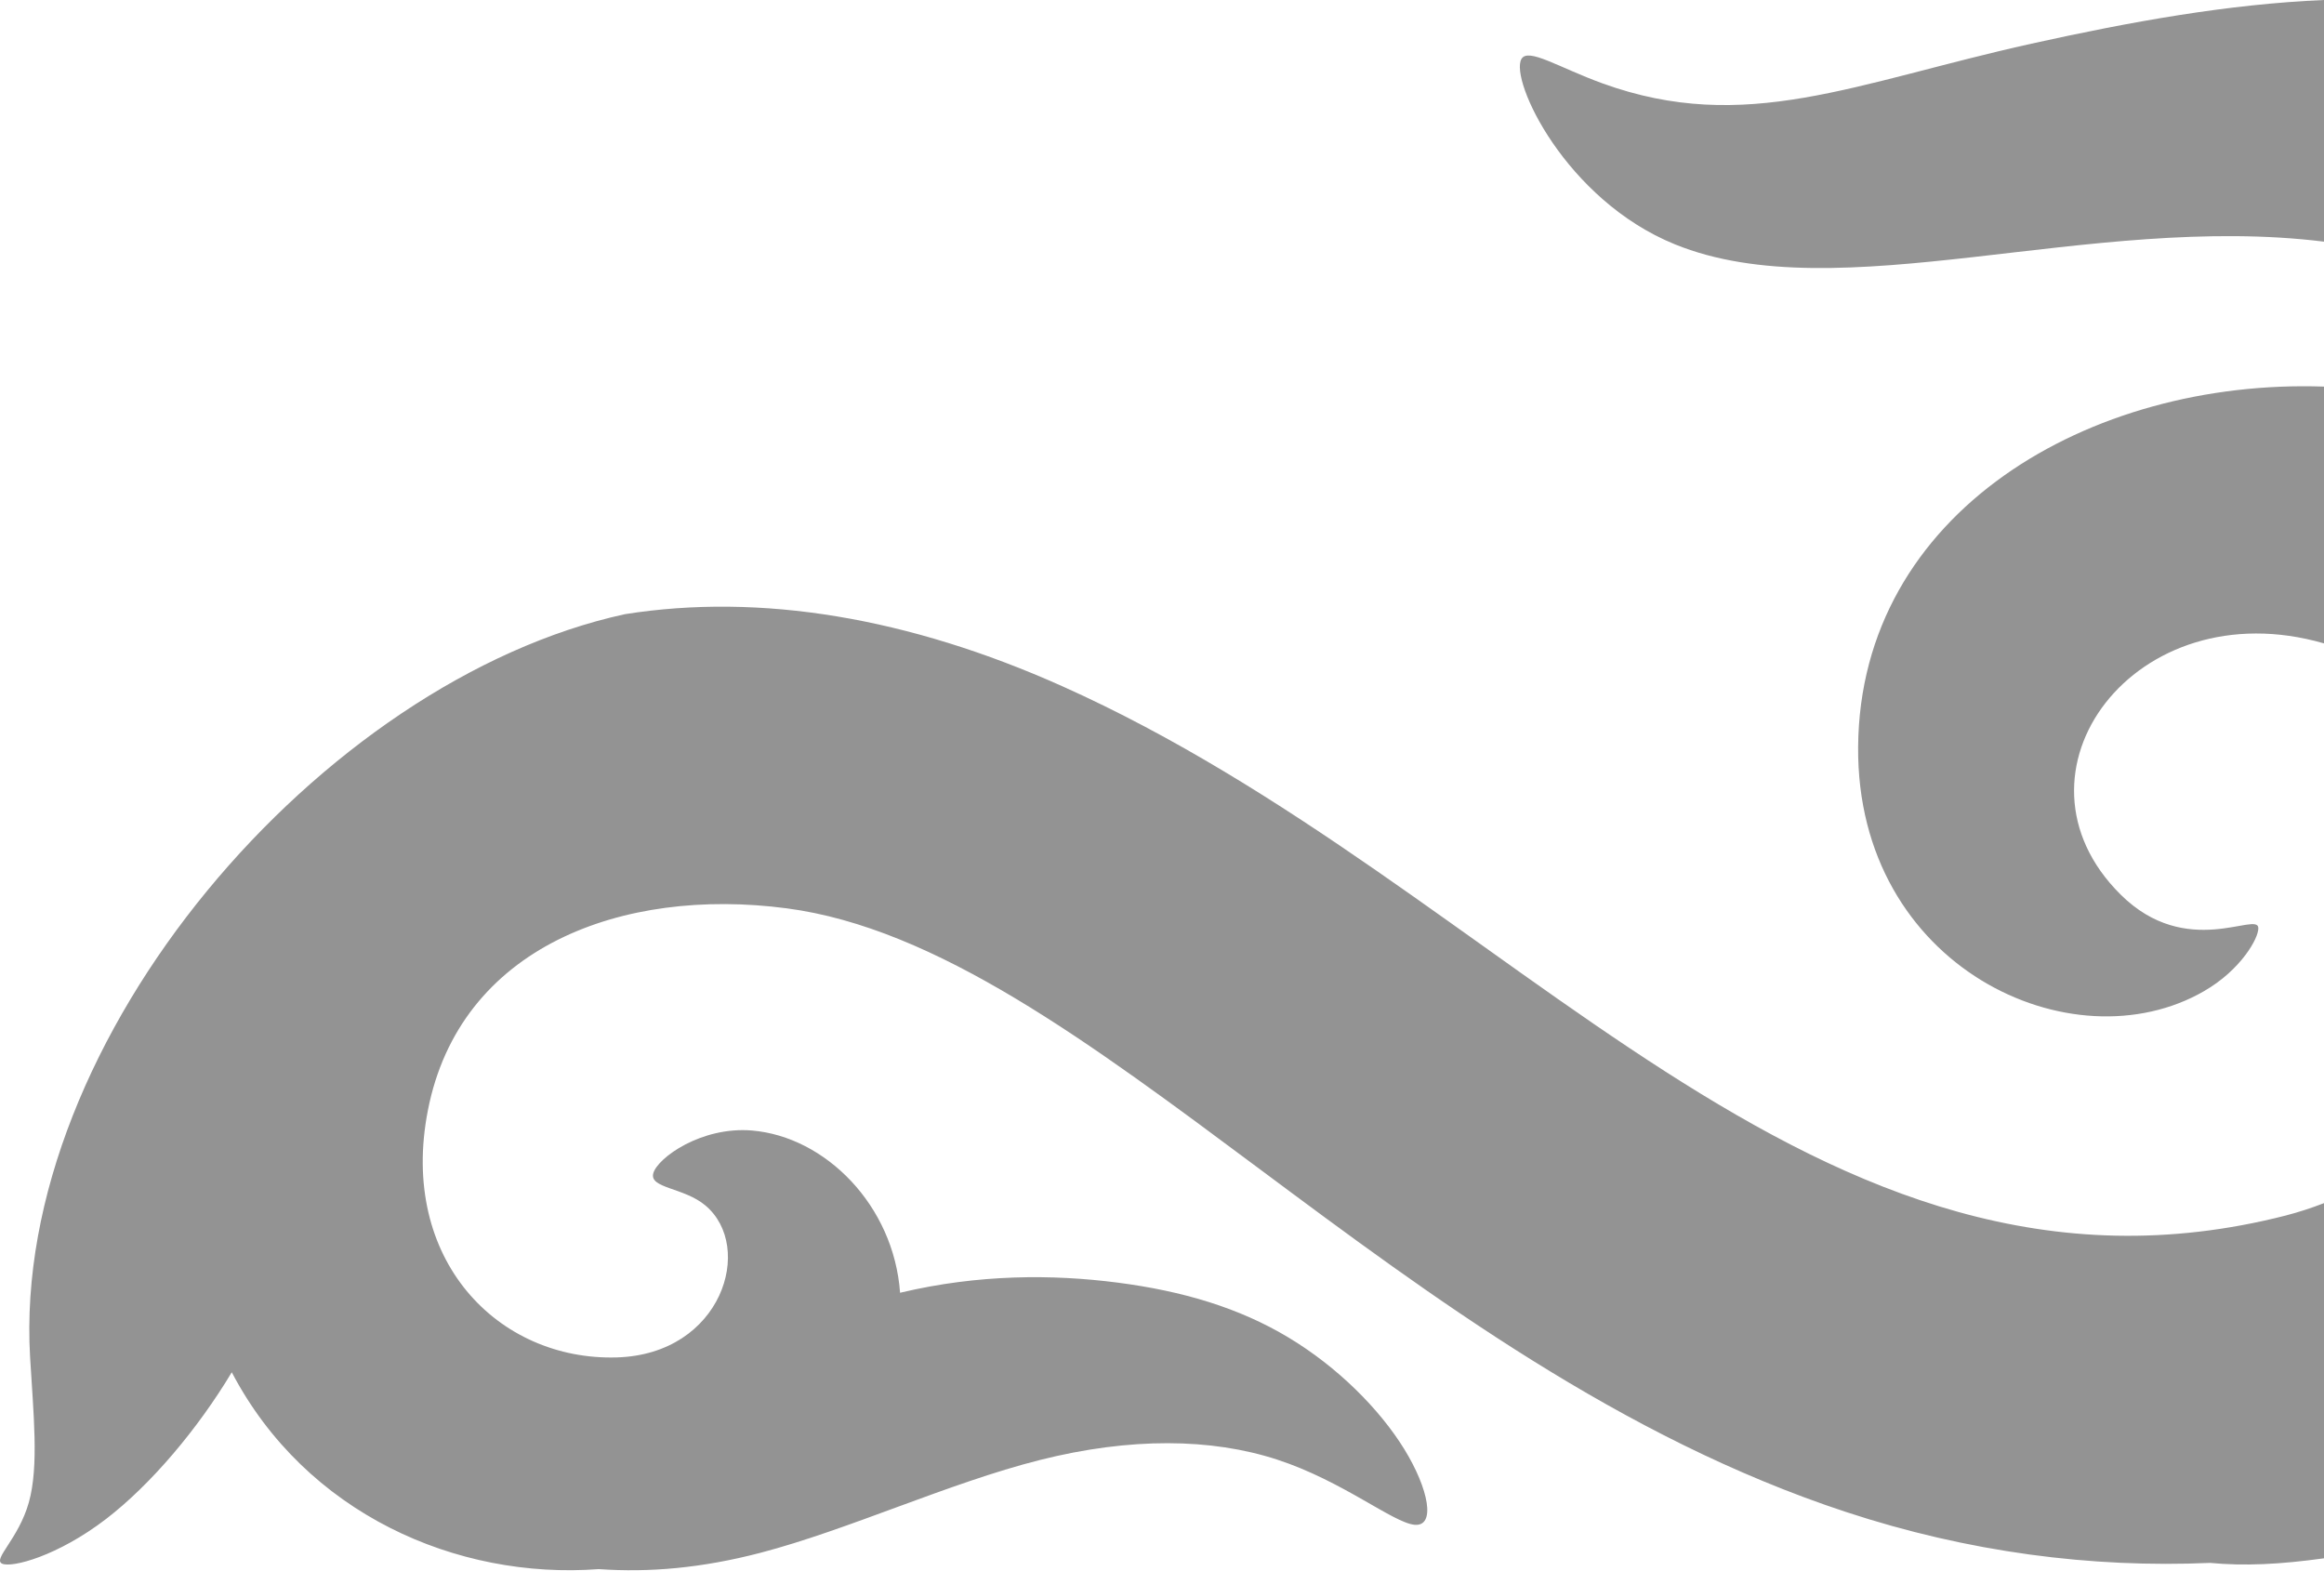
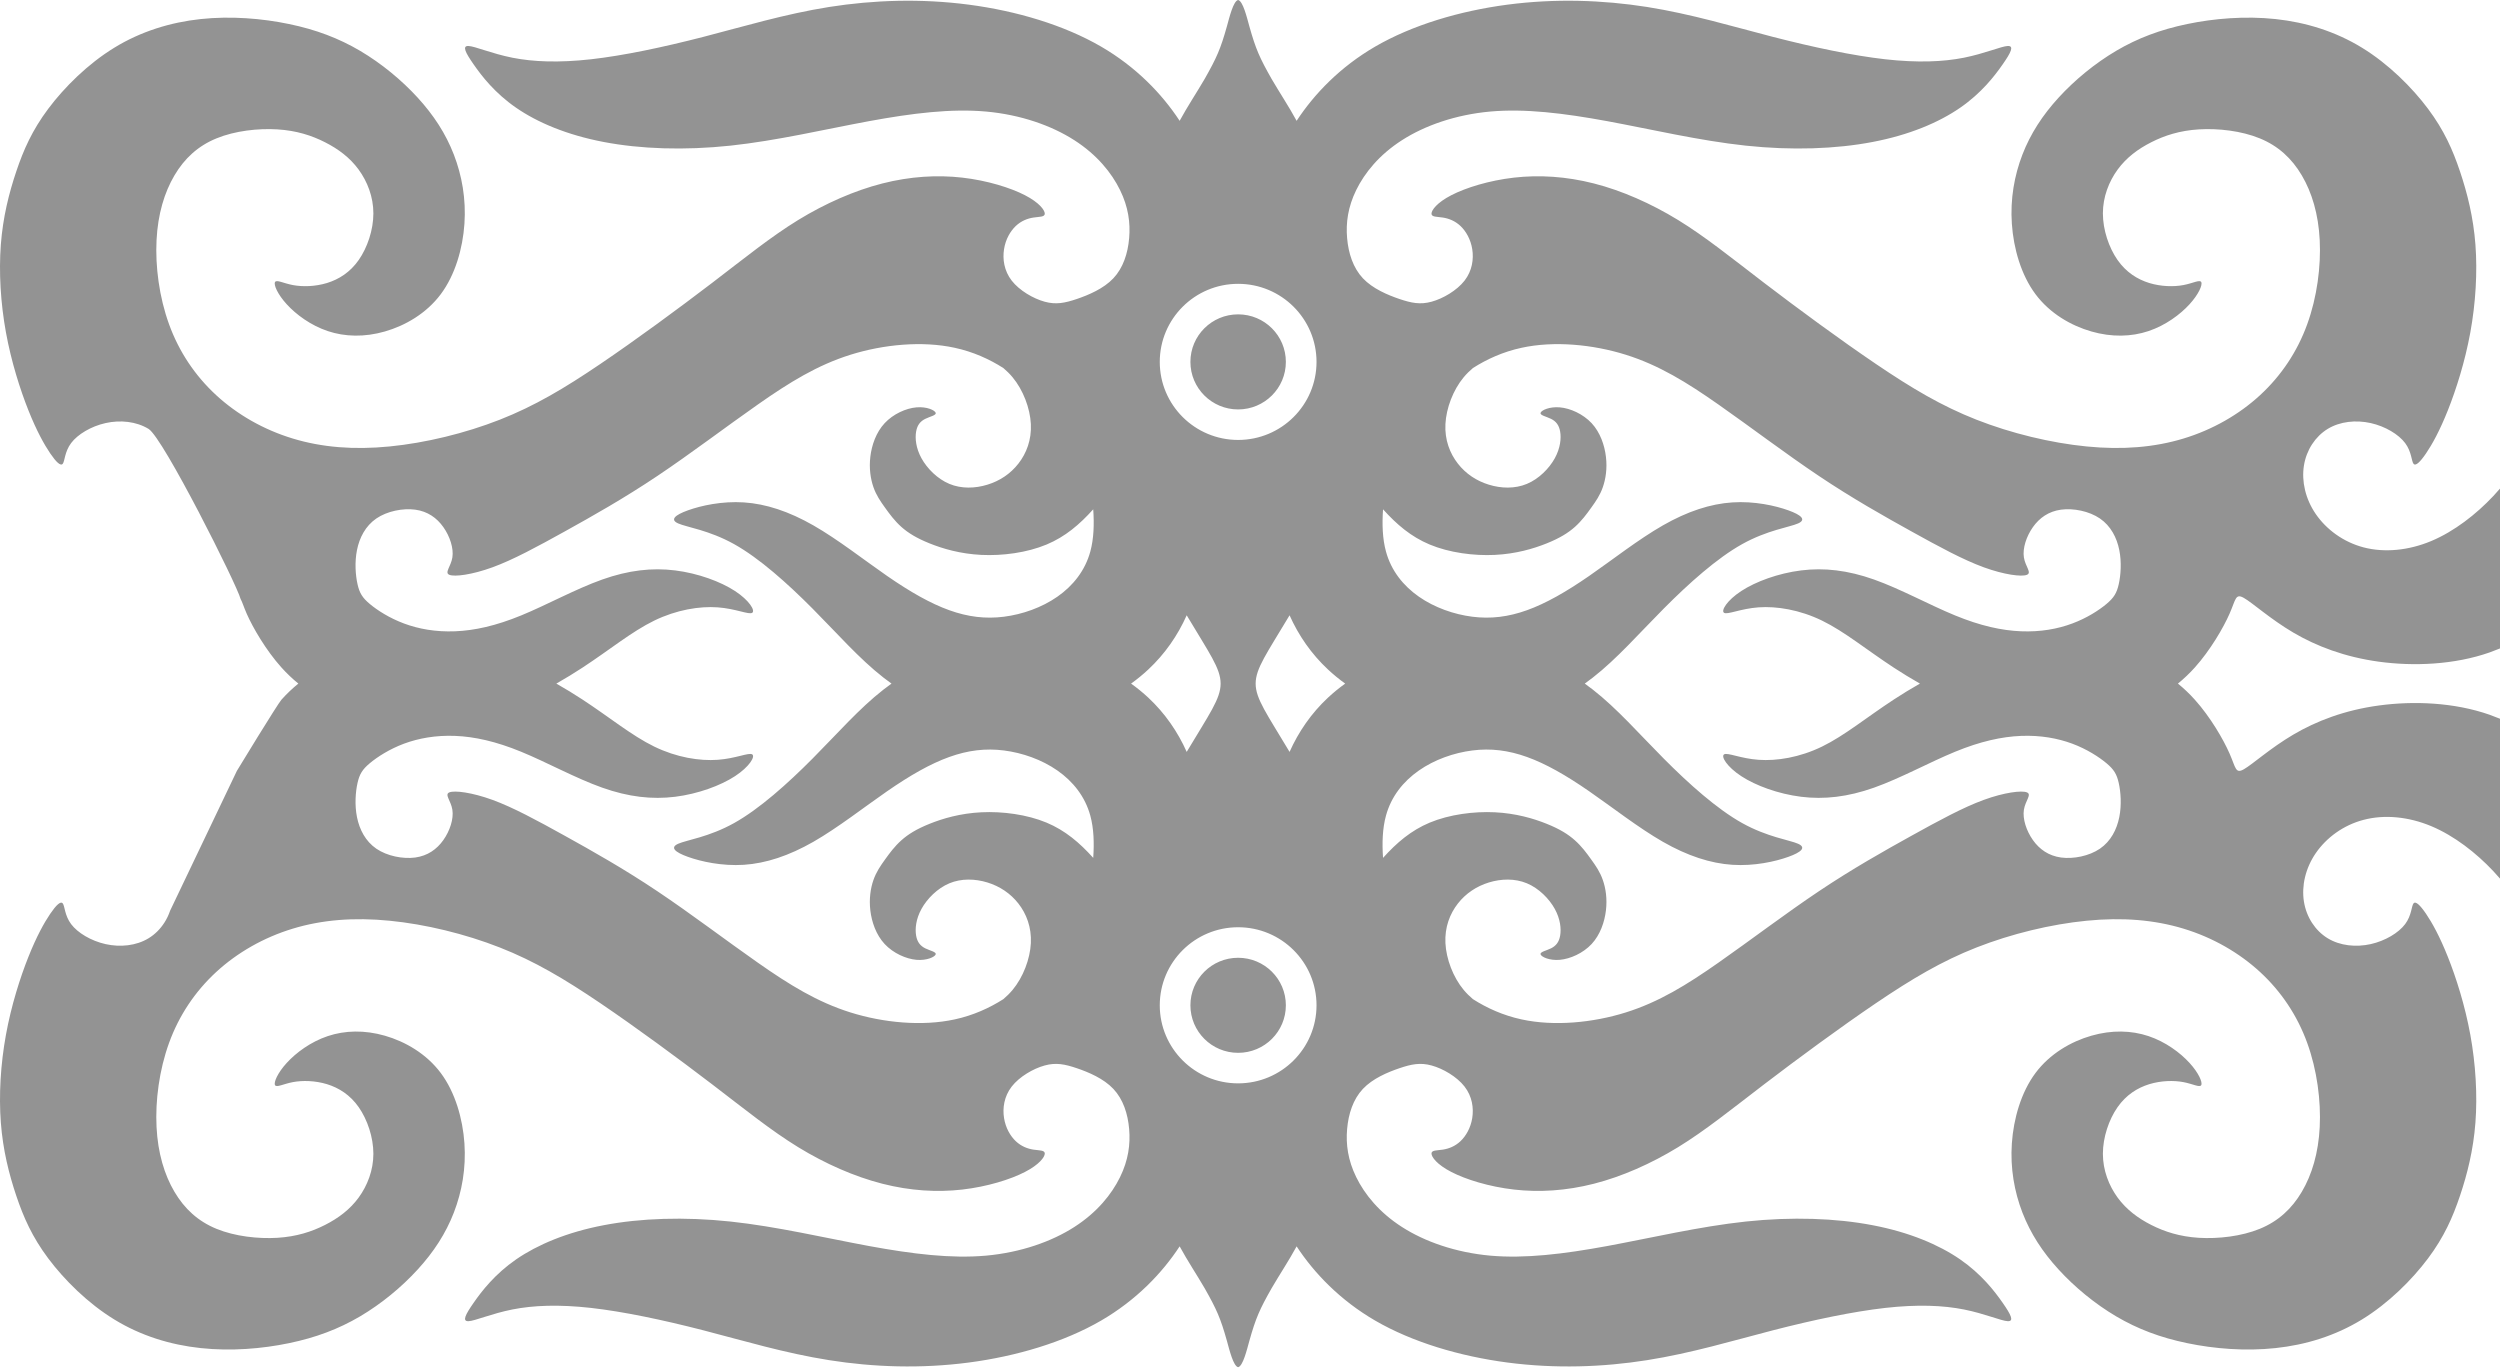
- <svg xmlns="http://www.w3.org/2000/svg" width="74" height="50" viewBox="0 0 74 50" fill="none">
-   <path fill-rule="evenodd" clip-rule="evenodd" d="M0.958 43.212C1.063 45.005 1.244 46.681 0.918 47.841C0.591 49.004 -0.243 49.653 0.069 49.791C0.378 49.928 1.832 49.555 3.383 48.363C4.797 47.276 6.291 45.513 7.38 43.696C9.74 48.198 14.54 50.304 19.066 49.964C20.672 50.077 22.353 49.931 24.216 49.444C27.01 48.714 30.211 47.222 33.101 46.492C35.994 45.762 38.573 45.794 40.664 46.476C42.753 47.157 44.354 48.487 45.041 48.552C45.724 48.617 45.498 47.417 44.714 46.143C43.929 44.87 42.59 43.526 41.021 42.585C39.455 41.644 37.66 41.109 35.584 40.841C33.511 40.573 31.159 40.573 28.691 41.157L28.66 41.165C28.46 38.383 26.285 36.196 23.946 35.998C22.33 35.863 20.941 36.869 20.803 37.356C20.663 37.842 21.774 37.807 22.459 38.383C24.035 39.703 22.992 43.123 19.641 43.223C15.859 43.334 12.696 40.111 13.624 35.358C14.637 30.155 19.81 28.236 25.042 28.922C34.593 30.174 44.452 43.423 58.769 48.141C62.674 49.428 66.593 49.931 70.373 49.766C71.462 49.869 72.592 49.815 74 49.62V38.31C73.605 38.464 73.197 38.597 72.769 38.708C57.736 42.539 48.126 28.252 33.82 21.849C28.94 19.665 24.218 18.872 19.896 19.557C10.264 21.658 0.37 33.062 0.958 43.212ZM74 12.31C66.546 12.051 59.221 16.307 59.166 23.785C59.114 30.799 65.996 33.987 70.187 31.556C71.345 30.888 71.922 29.877 71.909 29.547C71.887 29.009 69.621 30.569 67.521 28.482C63.632 24.623 67.973 18.745 74 20.487V12.31ZM74 0C70.953 0.13 67.851 0.689 64.678 1.392C59.052 2.642 55.577 4.304 51.026 2.655C49.638 2.152 48.657 1.506 48.445 1.879C48.066 2.544 49.844 6.362 53.33 7.779C58.556 9.907 66.525 6.768 74 7.695V0Z" fill="#939393" />
+ <svg xmlns="http://www.w3.org/2000/svg" width="128" height="70" viewBox="0 0 128 70" fill="none">
+   <path fill-rule="evenodd" clip-rule="evenodd" d="M57.912 35C58.223 34.776 58.518 34.535 58.794 34.277C59.646 33.481 60.301 32.532 60.759 31.503C63.075 35.381 63.075 34.619 60.759 38.497C60.301 37.468 59.646 36.517 58.794 35.721C58.518 35.464 58.223 35.224 57.912 35ZM28.485 35C28.949 34.737 29.396 34.462 29.817 34.187C31.222 33.267 32.345 32.336 33.495 31.776C34.646 31.216 35.823 31.03 36.746 31.096C37.669 31.163 38.338 31.483 38.511 31.377C38.686 31.271 38.364 30.737 37.629 30.258C36.893 29.778 35.743 29.352 34.566 29.205C33.388 29.058 32.185 29.193 30.834 29.672C29.483 30.151 27.985 30.977 26.687 31.509C25.39 32.043 24.293 32.283 23.303 32.322C22.313 32.362 21.431 32.202 20.682 31.922C19.933 31.643 19.317 31.244 18.935 30.924C18.554 30.605 18.406 30.364 18.305 29.91C18.204 29.458 18.151 28.792 18.278 28.16C18.405 27.527 18.713 26.928 19.268 26.547C19.823 26.168 20.625 26.01 21.261 26.095C21.896 26.181 22.364 26.515 22.699 26.987C23.034 27.46 23.235 28.073 23.162 28.539C23.089 29.006 22.742 29.326 23.009 29.431C23.277 29.54 24.159 29.431 25.216 29.046C26.273 28.66 27.503 27.994 28.921 27.207C30.339 26.421 31.944 25.517 33.656 24.37C35.368 23.225 37.187 21.84 38.806 20.708C40.424 19.575 41.842 18.698 43.541 18.164C45.239 17.632 47.219 17.445 48.878 17.806C49.823 18.009 50.664 18.392 51.372 18.844C51.536 18.983 51.697 19.14 51.843 19.315C52.388 19.969 52.739 20.901 52.78 21.712C52.82 22.523 52.552 23.213 52.142 23.737C51.733 24.262 51.182 24.625 50.554 24.816C49.927 25.01 49.223 25.032 48.608 24.775C47.993 24.519 47.466 23.983 47.18 23.464C46.893 22.944 46.846 22.443 46.905 22.099C46.964 21.755 47.128 21.567 47.374 21.445C47.62 21.323 47.948 21.264 47.907 21.136C47.866 21.007 47.456 20.81 46.922 20.857C46.389 20.901 45.733 21.195 45.294 21.667C44.854 22.14 44.631 22.793 44.561 23.388C44.491 23.983 44.573 24.519 44.719 24.94C44.866 25.36 45.077 25.663 45.311 25.989C45.546 26.317 45.803 26.668 46.149 26.977C46.495 27.285 46.928 27.554 47.596 27.822C48.264 28.091 49.166 28.358 50.245 28.411C51.323 28.464 52.577 28.301 53.585 27.88C54.543 27.48 55.279 26.849 55.973 26.077C56.026 26.828 56.004 27.58 55.824 28.24C55.556 29.218 54.941 29.99 54.139 30.55C53.336 31.11 52.346 31.456 51.403 31.576C50.46 31.696 49.564 31.588 48.601 31.242C47.638 30.896 46.608 30.309 45.424 29.491C44.24 28.672 42.903 27.619 41.645 26.9C40.388 26.181 39.211 25.796 38.088 25.723C36.964 25.649 35.894 25.888 35.225 26.128C34.556 26.368 34.289 26.609 34.724 26.8C35.158 26.994 36.295 27.14 37.586 27.859C38.877 28.578 40.321 29.872 41.599 31.157C42.876 32.442 43.986 33.719 45.23 34.69C45.367 34.798 45.505 34.9 45.645 35C45.505 35.1 45.367 35.202 45.23 35.31C43.986 36.281 42.876 37.558 41.599 38.843C40.321 40.129 38.877 41.422 37.586 42.141C36.295 42.86 35.158 43.007 34.724 43.2C34.289 43.392 34.556 43.632 35.225 43.872C35.894 44.112 36.964 44.351 38.088 44.278C39.211 44.204 40.388 43.819 41.645 43.1C42.903 42.379 44.24 41.328 45.424 40.51C46.608 39.691 47.638 39.104 48.601 38.758C49.564 38.412 50.46 38.304 51.403 38.424C52.346 38.544 53.336 38.89 54.139 39.45C54.941 40.01 55.556 40.782 55.824 41.76C56.004 42.42 56.026 43.172 55.973 43.923C55.279 43.151 54.543 42.52 53.585 42.119C52.577 41.699 51.323 41.536 50.245 41.589C49.166 41.642 48.264 41.909 47.596 42.178C46.928 42.446 46.495 42.715 46.149 43.025C45.803 43.333 45.546 43.683 45.311 44.011C45.077 44.337 44.866 44.64 44.719 45.06C44.573 45.479 44.491 46.017 44.561 46.612C44.631 47.206 44.854 47.86 45.294 48.333C45.733 48.805 46.389 49.096 46.922 49.143C47.456 49.19 47.866 48.993 47.907 48.864C47.948 48.736 47.62 48.677 47.374 48.555C47.128 48.432 46.964 48.245 46.905 47.901C46.846 47.557 46.893 47.056 47.18 46.536C47.466 46.017 47.993 45.481 48.608 45.225C49.223 44.968 49.927 44.99 50.554 45.182C51.182 45.375 51.733 45.738 52.142 46.261C52.552 46.787 52.82 47.475 52.78 48.288C52.739 49.099 52.388 50.031 51.843 50.685C51.697 50.86 51.536 51.017 51.372 51.156C50.664 51.608 49.823 51.991 48.878 52.194C47.219 52.555 45.239 52.368 43.541 51.836C41.842 51.302 40.424 50.425 38.806 49.292C37.187 48.16 35.368 46.775 33.656 45.63C31.944 44.483 30.339 43.579 28.921 42.793C27.503 42.007 26.273 41.34 25.216 40.954C24.159 40.569 23.277 40.461 23.009 40.569C22.742 40.675 23.089 40.994 23.162 41.461C23.235 41.927 23.034 42.54 22.699 43.013C22.364 43.485 21.896 43.817 21.261 43.905C20.625 43.99 19.823 43.831 19.268 43.453C18.713 43.072 18.405 42.473 18.278 41.839C18.151 41.208 18.204 40.542 18.305 40.09C18.406 39.636 18.554 39.395 18.935 39.076C19.317 38.758 19.933 38.357 20.682 38.077C21.431 37.799 22.313 37.638 23.303 37.678C24.293 37.717 25.39 37.957 26.687 38.491C27.985 39.023 29.483 39.85 30.834 40.328C32.185 40.807 33.388 40.941 34.566 40.795C35.743 40.648 36.893 40.222 37.629 39.742C38.364 39.263 38.686 38.73 38.511 38.623C38.338 38.517 37.669 38.837 36.746 38.902C35.823 38.969 34.646 38.785 33.495 38.224C32.345 37.664 31.222 36.733 29.817 35.813C29.396 35.538 28.949 35.263 28.485 35ZM63.392 16.095C64.742 16.095 65.836 17.184 65.836 18.529C65.836 19.873 64.742 20.963 63.392 20.963C62.043 20.963 60.949 19.873 60.949 18.529C60.949 17.184 62.043 16.095 63.392 16.095ZM63.392 53.905C64.742 53.905 65.836 52.816 65.836 51.471C65.836 50.127 64.742 49.038 63.392 49.038C62.043 49.038 60.949 50.127 60.949 51.471C60.949 52.816 62.043 53.905 63.392 53.905ZM68.873 35C68.563 34.776 68.267 34.535 67.992 34.277C67.139 33.481 66.485 32.532 66.026 31.503C63.71 35.381 63.71 34.619 66.026 38.497C66.485 37.468 67.139 36.517 67.992 35.721C68.267 35.464 68.563 35.224 68.873 35ZM98.3 35C97.836 34.737 97.389 34.462 96.968 34.187C95.563 33.267 94.44 32.336 93.29 31.776C92.139 31.216 90.962 31.03 90.039 31.096C89.116 31.163 88.447 31.483 88.274 31.377C88.1 31.271 88.421 30.737 89.157 30.258C89.892 29.778 91.042 29.352 92.219 29.205C93.396 29.058 94.6 29.193 95.951 29.672C97.302 30.151 98.8 30.977 100.098 31.509C101.395 32.043 102.492 32.283 103.482 32.322C104.472 32.362 105.354 32.202 106.103 31.922C106.853 31.643 107.468 31.244 107.85 30.924C108.231 30.605 108.379 30.364 108.48 29.91C108.581 29.458 108.634 28.792 108.507 28.16C108.38 27.527 108.072 26.928 107.517 26.547C106.962 26.168 106.16 26.01 105.525 26.095C104.889 26.181 104.421 26.515 104.086 26.987C103.751 27.46 103.55 28.073 103.623 28.539C103.696 29.006 104.044 29.326 103.776 29.431C103.509 29.54 102.626 29.431 101.569 29.046C100.512 28.66 99.282 27.994 97.864 27.207C96.446 26.421 94.841 25.517 93.129 24.37C91.417 23.225 89.598 21.84 87.979 20.708C86.361 19.575 84.943 18.698 83.244 18.164C81.546 17.632 79.566 17.445 77.907 17.806C76.962 18.009 76.121 18.392 75.414 18.844C75.249 18.983 75.088 19.14 74.942 19.315C74.397 19.969 74.047 20.901 74.006 21.712C73.965 22.523 74.233 23.213 74.643 23.737C75.052 24.262 75.603 24.625 76.231 24.816C76.858 25.01 77.562 25.032 78.177 24.775C78.793 24.519 79.319 23.983 79.605 23.464C79.892 22.944 79.939 22.443 79.88 22.099C79.822 21.755 79.658 21.567 79.412 21.445C79.165 21.323 78.837 21.264 78.878 21.136C78.919 21.007 79.329 20.81 79.863 20.857C80.396 20.901 81.052 21.195 81.492 21.667C81.931 22.14 82.154 22.793 82.224 23.388C82.295 23.983 82.213 24.519 82.066 24.94C81.92 25.36 81.709 25.663 81.474 25.989C81.24 26.317 80.982 26.668 80.636 26.977C80.29 27.285 79.857 27.554 79.189 27.822C78.521 28.091 77.618 28.358 76.54 28.411C75.462 28.464 74.208 28.301 73.2 27.88C72.242 27.48 71.507 26.849 70.812 26.077C70.759 26.828 70.781 27.58 70.962 28.24C71.229 29.218 71.844 29.99 72.647 30.55C73.449 31.11 74.439 31.456 75.382 31.576C76.325 31.696 77.221 31.588 78.184 31.242C79.147 30.896 80.177 30.309 81.361 29.491C82.545 28.672 83.882 27.619 85.14 26.9C86.397 26.181 87.574 25.796 88.698 25.723C89.821 25.649 90.891 25.888 91.56 26.128C92.229 26.368 92.496 26.609 92.062 26.8C91.627 26.994 90.49 27.14 89.199 27.859C87.909 28.578 86.464 29.872 85.187 31.157C83.909 32.442 82.799 33.719 81.555 34.69C81.418 34.798 81.28 34.9 81.14 35C81.28 35.1 81.418 35.202 81.555 35.31C82.799 36.281 83.909 37.558 85.187 38.843C86.464 40.129 87.909 41.422 89.199 42.141C90.49 42.86 91.627 43.007 92.062 43.2C92.496 43.392 92.229 43.632 91.56 43.872C90.891 44.112 89.821 44.351 88.698 44.278C87.574 44.204 86.397 43.819 85.14 43.1C83.882 42.379 82.545 41.328 81.361 40.51C80.177 39.691 79.147 39.104 78.184 38.758C77.221 38.412 76.325 38.304 75.382 38.424C74.439 38.544 73.449 38.89 72.647 39.45C71.844 40.01 71.229 40.782 70.962 41.76C70.781 42.42 70.759 43.172 70.812 43.923C71.507 43.151 72.242 42.52 73.2 42.119C74.208 41.699 75.462 41.536 76.54 41.589C77.618 41.642 78.521 41.909 79.189 42.178C79.857 42.446 80.29 42.715 80.636 43.025C80.982 43.333 81.24 43.683 81.474 44.011C81.709 44.337 81.92 44.64 82.066 45.06C82.213 45.479 82.295 46.017 82.224 46.612C82.154 47.206 81.931 47.86 81.492 48.333C81.052 48.805 80.396 49.096 79.863 49.143C79.329 49.19 78.919 48.993 78.878 48.864C78.837 48.736 79.165 48.677 79.412 48.555C79.658 48.432 79.822 48.245 79.88 47.901C79.939 47.557 79.892 47.056 79.605 46.536C79.319 46.017 78.793 45.481 78.177 45.225C77.562 44.968 76.858 44.99 76.231 45.182C75.603 45.375 75.052 45.738 74.643 46.261C74.233 46.787 73.965 47.475 74.006 48.288C74.047 49.099 74.397 50.031 74.942 50.685C75.088 50.86 75.249 51.017 75.414 51.156C76.121 51.608 76.962 51.991 77.907 52.194C79.566 52.555 81.546 52.368 83.244 51.836C84.943 51.302 86.361 50.425 87.979 49.292C89.598 48.16 91.417 46.775 93.129 45.63C94.841 44.483 96.446 43.579 97.864 42.793C99.282 42.007 100.512 41.34 101.569 40.954C102.626 40.569 103.509 40.461 103.776 40.569C104.044 40.675 103.696 40.994 103.623 41.461C103.55 41.927 103.751 42.54 104.086 43.013C104.421 43.485 104.889 43.817 105.525 43.905C106.16 43.99 106.962 43.831 107.517 43.453C108.072 43.072 108.38 42.473 108.507 41.839C108.634 41.208 108.581 40.542 108.48 40.09C108.379 39.636 108.231 39.395 107.85 39.076C107.468 38.758 106.853 38.357 106.103 38.077C105.354 37.799 104.472 37.638 103.482 37.678C102.492 37.717 101.395 37.957 100.098 38.491C98.8 39.023 97.302 39.85 95.951 40.328C94.6 40.807 93.396 40.941 92.219 40.795C91.042 40.648 89.892 40.222 89.157 39.742C88.421 39.263 88.1 38.73 88.274 38.623C88.447 38.517 89.116 38.837 90.039 38.902C90.962 38.969 92.139 38.785 93.29 38.224C94.44 37.664 95.563 36.733 96.968 35.813C97.389 35.538 97.836 35.263 98.3 35ZM63.392 22.525C61.176 22.525 59.38 20.736 59.38 18.529C59.38 16.323 61.176 14.532 63.392 14.532C65.609 14.532 67.406 16.323 67.406 18.529C67.406 20.736 65.609 22.525 63.392 22.525ZM63.392 55.468C61.176 55.468 59.38 53.677 59.38 51.471C59.38 49.264 61.176 47.475 63.392 47.475C65.609 47.475 67.406 49.264 67.406 51.471C67.406 53.677 65.609 55.468 63.392 55.468ZM61.68 4.039C61.276 4.733 60.796 5.452 60.398 6.186C59.489 4.799 58.161 3.424 56.382 2.389C54.469 1.277 52.035 0.558 49.601 0.238C47.166 -0.082 44.732 -0.002 42.458 0.356C40.184 0.717 38.071 1.356 36.004 1.89C33.938 2.422 31.918 2.848 30.259 3.035C28.601 3.22 27.303 3.167 26.233 2.955C25.163 2.741 24.32 2.369 23.986 2.354C23.651 2.342 23.826 2.689 24.247 3.293C24.668 3.9 25.337 4.766 26.427 5.518C27.517 6.271 29.029 6.911 30.908 7.269C32.787 7.63 35.034 7.709 37.402 7.457C39.769 7.204 42.257 6.617 44.491 6.204C46.725 5.793 48.705 5.552 50.483 5.711C52.263 5.872 53.841 6.43 55.005 7.178C56.168 7.923 56.917 8.854 57.345 9.728C57.773 10.599 57.88 11.412 57.813 12.19C57.747 12.97 57.506 13.716 57.004 14.249C56.502 14.781 55.74 15.101 55.132 15.309C54.523 15.514 54.068 15.608 53.486 15.447C52.904 15.288 52.195 14.875 51.801 14.37C51.407 13.862 51.326 13.264 51.407 12.756C51.487 12.251 51.727 11.838 52.008 11.571C52.289 11.306 52.61 11.186 52.911 11.139C53.212 11.092 53.493 11.119 53.493 10.94C53.493 10.76 53.212 10.373 52.476 9.994C51.741 9.614 50.55 9.241 49.266 9.094C47.982 8.948 46.604 9.029 45.173 9.394C43.742 9.76 42.257 10.414 40.866 11.265C39.475 12.119 38.178 13.17 36.452 14.49C34.727 15.807 32.573 17.392 30.734 18.637C28.895 19.883 27.37 20.789 25.591 21.488C23.812 22.187 21.779 22.679 19.946 22.859C18.114 23.04 16.482 22.906 14.991 22.453C13.499 22.001 12.148 21.227 11.065 20.229C9.982 19.229 9.165 18.005 8.657 16.606C8.149 15.209 7.948 13.636 8.015 12.298C8.082 10.96 8.417 9.854 8.931 8.982C9.446 8.108 10.142 7.469 11.085 7.084C12.028 6.697 13.218 6.564 14.201 6.624C15.184 6.685 15.96 6.937 16.642 7.284C17.325 7.63 17.913 8.07 18.361 8.681C18.809 9.294 19.117 10.08 19.117 10.925C19.117 11.773 18.809 12.677 18.368 13.31C17.927 13.942 17.352 14.302 16.743 14.49C16.134 14.675 15.492 14.689 14.997 14.596C14.502 14.502 14.155 14.302 14.081 14.443C14.007 14.581 14.208 15.062 14.683 15.581C15.158 16.101 15.907 16.659 16.783 16.952C17.659 17.245 18.662 17.272 19.705 16.972C20.749 16.673 21.832 16.048 22.568 15.062C23.304 14.076 23.692 12.73 23.779 11.459C23.866 10.186 23.651 8.988 23.237 7.915C22.822 6.843 22.207 5.898 21.384 4.998C20.562 4.1 19.532 3.249 18.435 2.601C17.338 1.955 16.174 1.515 14.797 1.23C13.419 0.943 11.827 0.811 10.275 0.976C8.723 1.143 7.211 1.609 5.853 2.442C4.495 3.273 3.291 4.473 2.469 5.571C1.647 6.671 1.206 7.668 0.832 8.781C0.458 9.895 0.15 11.119 0.043 12.524C-0.064 13.93 0.03 15.514 0.304 17.019C0.578 18.524 1.033 19.95 1.454 21.007C1.876 22.066 2.263 22.759 2.571 23.213C2.879 23.665 3.106 23.879 3.213 23.745C3.32 23.612 3.307 23.132 3.641 22.686C3.976 22.24 4.658 21.828 5.407 21.661C6.156 21.494 6.972 21.574 7.607 21.96C8.358 22.418 12.138 29.958 12.317 30.664V30.664C12.401 30.808 12.475 31.065 12.63 31.418C12.951 32.148 13.619 33.293 14.408 34.173C14.683 34.479 14.973 34.754 15.275 35C14.973 35.246 14.683 35.519 14.408 35.827C14.216 36.041 12.128 39.459 12.128 39.469L8.71 46.627C8.637 46.843 8.539 47.046 8.421 47.233L8.42 47.233L8.42 47.233C8.21 47.564 7.932 47.842 7.607 48.039C6.972 48.426 6.156 48.506 5.407 48.339C4.658 48.172 3.976 47.76 3.641 47.314C3.307 46.868 3.32 46.388 3.213 46.255C3.106 46.121 2.879 46.335 2.571 46.787C2.263 47.241 1.876 47.934 1.454 48.993C1.033 50.05 0.578 51.475 0.304 52.981C0.03 54.486 -0.064 56.071 0.043 57.476C0.15 58.881 0.458 60.105 0.832 61.219C1.206 62.331 1.647 63.33 2.469 64.429C3.291 65.527 4.495 66.727 5.853 67.558C7.211 68.391 8.723 68.857 10.275 69.022C11.827 69.189 13.419 69.057 14.797 68.77C16.174 68.485 17.338 68.045 18.435 67.399C19.532 66.751 20.562 65.9 21.384 65C22.207 64.102 22.822 63.156 23.237 62.085C23.651 61.012 23.866 59.814 23.779 58.541C23.692 57.27 23.304 55.924 22.568 54.938C21.832 53.952 20.749 53.327 19.705 53.028C18.662 52.728 17.659 52.755 16.783 53.048C15.907 53.341 15.158 53.899 14.683 54.419C14.208 54.938 14.007 55.419 14.081 55.557C14.155 55.698 14.502 55.498 14.997 55.404C15.492 55.311 16.134 55.325 16.743 55.51C17.352 55.698 17.927 56.058 18.368 56.69C18.809 57.323 19.117 58.227 19.117 59.075C19.117 59.92 18.809 60.706 18.361 61.319C17.913 61.93 17.325 62.37 16.642 62.717C15.96 63.063 15.184 63.315 14.201 63.376C13.218 63.435 12.028 63.303 11.085 62.916C10.142 62.531 9.446 61.892 8.931 61.018C8.417 60.146 8.082 59.04 8.015 57.702C7.948 56.364 8.149 54.791 8.657 53.394C9.165 51.995 9.982 50.771 11.065 49.771C12.148 48.773 13.499 47.999 14.991 47.547C16.482 47.094 18.114 46.96 19.946 47.141C21.779 47.32 23.812 47.813 25.591 48.512C27.37 49.211 28.895 50.117 30.734 51.361C32.573 52.608 34.727 54.193 36.452 55.51C38.178 56.83 39.475 57.881 40.866 58.735C42.257 59.586 43.742 60.24 45.173 60.606C46.604 60.973 47.982 61.052 49.266 60.906C50.55 60.759 51.741 60.386 52.476 60.005C53.212 59.627 53.493 59.24 53.493 59.06C53.493 58.881 53.212 58.908 52.911 58.861C52.61 58.814 52.289 58.694 52.008 58.429C51.727 58.162 51.487 57.749 51.407 57.244C51.326 56.736 51.407 56.138 51.801 55.63C52.195 55.125 52.904 54.712 53.486 54.553C54.068 54.392 54.523 54.486 55.132 54.692C55.74 54.899 56.502 55.219 57.004 55.751C57.506 56.284 57.747 57.03 57.813 57.81C57.88 58.588 57.773 59.401 57.345 60.272C56.917 61.146 56.168 62.077 55.005 62.822C53.841 63.57 52.263 64.128 50.483 64.289C48.705 64.448 46.725 64.207 44.491 63.796C42.257 63.383 39.769 62.796 37.402 62.543C35.034 62.291 32.787 62.37 30.908 62.731C29.029 63.089 27.517 63.729 26.427 64.48C25.337 65.234 24.668 66.1 24.247 66.707C23.826 67.311 23.651 67.658 23.986 67.645C24.32 67.631 25.163 67.258 26.233 67.045C27.303 66.833 28.601 66.78 30.259 66.965C31.918 67.153 33.938 67.578 36.004 68.11C38.071 68.644 40.184 69.283 42.458 69.641C44.732 70.002 47.166 70.082 49.601 69.762C52.035 69.442 54.469 68.723 56.382 67.611C58.161 66.576 59.489 65.201 60.398 63.814C60.796 64.547 61.276 65.266 61.68 65.961C62.287 67.032 62.49 67.481 62.82 68.66C62.945 69.11 63.146 69.949 63.392 70C63.639 69.949 63.84 69.11 63.965 68.66C64.295 67.481 64.498 67.032 65.105 65.961C65.509 65.266 65.989 64.547 66.387 63.814C67.296 65.201 68.624 66.576 70.403 67.611C72.316 68.723 74.75 69.442 77.184 69.762C79.619 70.082 82.054 70.002 84.327 69.641C86.601 69.283 88.715 68.644 90.781 68.11C92.848 67.578 94.868 67.153 96.526 66.965C98.185 66.78 99.482 66.833 100.552 67.045C101.622 67.258 102.465 67.631 102.799 67.645C103.134 67.658 102.96 67.311 102.539 66.707C102.117 66.1 101.448 65.234 100.358 64.48C99.268 63.729 97.757 63.089 95.877 62.731C93.998 62.37 91.751 62.291 89.383 62.543C87.016 62.796 84.528 63.383 82.294 63.796C80.06 64.207 78.081 64.448 76.302 64.289C74.523 64.128 72.945 63.57 71.781 62.822C70.617 62.077 69.868 61.146 69.44 60.272C69.012 59.401 68.905 58.588 68.972 57.81C69.039 57.03 69.279 56.284 69.781 55.751C70.282 55.219 71.045 54.899 71.653 54.692C72.262 54.486 72.717 54.392 73.299 54.553C73.881 54.712 74.59 55.125 74.984 55.63C75.379 56.138 75.459 56.736 75.379 57.244C75.298 57.749 75.058 58.162 74.777 58.429C74.496 58.694 74.175 58.814 73.874 58.861C73.573 58.908 73.292 58.881 73.292 59.06C73.292 59.24 73.573 59.627 74.309 60.005C75.044 60.386 76.235 60.759 77.519 60.906C78.803 61.052 80.181 60.973 81.612 60.606C83.043 60.24 84.528 59.586 85.919 58.735C87.31 57.881 88.608 56.83 90.333 55.51C92.058 54.193 94.212 52.608 96.051 51.361C97.89 50.117 99.415 49.211 101.194 48.512C102.973 47.813 105.006 47.32 106.839 47.141C108.671 46.96 110.303 47.094 111.795 47.547C113.286 47.999 114.637 48.773 115.72 49.771C116.803 50.771 117.62 51.995 118.128 53.394C118.636 54.791 118.837 56.364 118.77 57.702C118.703 59.04 118.369 60.146 117.854 61.018C117.339 61.892 116.643 62.531 115.7 62.916C114.757 63.303 113.567 63.435 112.584 63.376C111.601 63.315 110.825 63.063 110.143 62.717C109.46 62.37 108.872 61.93 108.424 61.319C107.976 60.706 107.668 59.92 107.668 59.075C107.668 58.227 107.976 57.323 108.417 56.69C108.859 56.058 109.434 55.698 110.042 55.51C110.651 55.325 111.293 55.311 111.788 55.404C112.283 55.498 112.631 55.698 112.704 55.557C112.778 55.419 112.577 54.938 112.102 54.419C111.627 53.899 110.878 53.341 110.002 53.048C109.126 52.755 108.123 52.728 107.08 53.028C106.036 53.327 104.953 53.952 104.217 54.938C103.482 55.924 103.094 57.27 103.007 58.541C102.92 59.814 103.134 61.012 103.548 62.085C103.963 63.156 104.578 64.102 105.401 65C106.223 65.9 107.253 66.751 108.35 67.399C109.447 68.045 110.611 68.485 111.988 68.77C113.366 69.057 114.958 69.189 116.51 69.022C118.062 68.857 119.574 68.391 120.932 67.558C122.29 66.727 123.494 65.527 124.316 64.429C125.138 63.33 125.579 62.331 125.953 61.219C126.327 60.105 126.635 58.881 126.742 57.476C126.849 56.071 126.755 54.486 126.481 52.981C126.207 51.475 125.752 50.05 125.331 48.993C124.91 47.934 124.522 47.241 124.214 46.787C123.906 46.335 123.679 46.121 123.572 46.255C123.465 46.388 123.478 46.868 123.144 47.314C122.81 47.76 122.127 48.172 121.379 48.339C120.629 48.506 119.813 48.426 119.178 48.039C118.543 47.653 118.088 46.96 117.961 46.162C117.834 45.363 118.034 44.457 118.569 43.679C119.105 42.899 119.974 42.245 121.024 41.974C122.074 41.699 123.305 41.807 124.482 42.3C125.658 42.793 126.782 43.67 127.658 44.603C127.776 44.73 127.89 44.856 128 44.984V36.8C127.828 36.729 127.654 36.662 127.478 36.599C125.659 35.959 123.572 35.88 121.807 36.12C120.041 36.358 118.596 36.919 117.419 37.611C116.242 38.304 115.333 39.131 114.891 39.383C114.45 39.636 114.477 39.316 114.155 38.585C113.835 37.852 113.166 36.705 112.377 35.827C112.102 35.519 111.812 35.246 111.51 35C111.812 34.754 112.102 34.479 112.377 34.173C113.166 33.293 113.835 32.148 114.155 31.418C114.477 30.684 114.45 30.364 114.891 30.617C115.333 30.869 116.242 31.696 117.419 32.389C118.596 33.081 120.041 33.639 121.807 33.88C123.572 34.12 125.659 34.041 127.478 33.401C127.654 33.338 127.828 33.271 128 33.2V25.016C127.89 25.144 127.776 25.27 127.658 25.397C126.782 26.329 125.658 27.207 124.482 27.7C123.305 28.193 122.074 28.301 121.024 28.028C119.974 27.755 119.105 27.101 118.569 26.321C118.034 25.543 117.834 24.637 117.961 23.838C118.088 23.04 118.543 22.348 119.178 21.96C119.813 21.574 120.629 21.494 121.379 21.661C122.127 21.828 122.81 22.24 123.144 22.686C123.478 23.132 123.465 23.612 123.572 23.745C123.679 23.879 123.906 23.665 124.214 23.213C124.522 22.759 124.91 22.066 125.331 21.007C125.752 19.95 126.207 18.524 126.481 17.019C126.755 15.514 126.849 13.93 126.742 12.524C126.635 11.119 126.327 9.895 125.953 8.781C125.579 7.668 125.138 6.671 124.316 5.571C123.494 4.473 122.29 3.273 120.932 2.442C119.574 1.609 118.062 1.143 116.51 0.976C114.958 0.811 113.366 0.943 111.988 1.23C110.611 1.515 109.447 1.955 108.35 2.601C107.253 3.249 106.223 4.1 105.401 4.998C104.578 5.898 103.963 6.843 103.548 7.915C103.134 8.988 102.92 10.186 103.007 11.459C103.094 12.73 103.482 14.076 104.217 15.062C104.953 16.048 106.036 16.673 107.08 16.972C108.123 17.272 109.126 17.245 110.002 16.952C110.878 16.659 111.627 16.101 112.102 15.581C112.577 15.062 112.778 14.581 112.704 14.443C112.631 14.302 112.283 14.502 111.788 14.596C111.293 14.689 110.651 14.675 110.042 14.49C109.434 14.302 108.859 13.942 108.417 13.31C107.976 12.677 107.668 11.773 107.668 10.925C107.668 10.08 107.976 9.294 108.424 8.681C108.872 8.07 109.46 7.63 110.143 7.284C110.825 6.937 111.601 6.685 112.584 6.624C113.567 6.564 114.757 6.697 115.7 7.084C116.643 7.469 117.339 8.108 117.854 8.982C118.369 9.854 118.703 10.96 118.77 12.298C118.837 13.636 118.636 15.209 118.128 16.606C117.62 18.005 116.803 19.229 115.72 20.229C114.637 21.227 113.286 22.001 111.795 22.453C110.303 22.906 108.671 23.04 106.839 22.859C105.006 22.679 102.973 22.187 101.194 21.488C99.415 20.789 97.89 19.883 96.051 18.637C94.212 17.392 92.058 15.807 90.333 14.49C88.608 13.17 87.31 12.119 85.919 11.265C84.528 10.414 83.043 9.76 81.612 9.394C80.181 9.029 78.803 8.948 77.519 9.094C76.235 9.241 75.044 9.614 74.309 9.994C73.573 10.373 73.292 10.76 73.292 10.94C73.292 11.119 73.573 11.092 73.874 11.139C74.175 11.186 74.496 11.306 74.777 11.571C75.058 11.838 75.298 12.251 75.379 12.756C75.459 13.264 75.379 13.862 74.984 14.37C74.59 14.875 73.881 15.288 73.299 15.447C72.717 15.608 72.262 15.514 71.653 15.309C71.045 15.101 70.282 14.781 69.781 14.249C69.279 13.716 69.039 12.97 68.972 12.19C68.905 11.412 69.012 10.599 69.44 9.728C69.868 8.854 70.617 7.923 71.781 7.178C72.945 6.43 74.523 5.872 76.302 5.711C78.081 5.552 80.06 5.793 82.294 6.204C84.528 6.617 87.016 7.204 89.383 7.457C91.751 7.709 93.998 7.63 95.877 7.269C97.757 6.911 99.268 6.271 100.358 5.518C101.448 4.766 102.117 3.9 102.539 3.293C102.96 2.689 103.134 2.342 102.799 2.354C102.465 2.369 101.622 2.741 100.552 2.955C99.482 3.167 98.185 3.22 96.526 3.035C94.868 2.848 92.848 2.422 90.781 1.89C88.715 1.356 86.601 0.717 84.327 0.356C82.054 -0.002 79.619 -0.082 77.184 0.238C74.75 0.558 72.316 1.277 70.403 2.389C68.624 3.424 67.296 4.799 66.387 6.186C65.989 5.452 65.509 4.733 65.105 4.039C64.498 2.968 64.295 2.52 63.965 1.34C63.84 0.89 63.639 0.051 63.392 0C63.146 0.051 62.945 0.89 62.82 1.34C62.49 2.52 62.287 2.968 61.68 4.039Z" fill="#939393" />
</svg>
